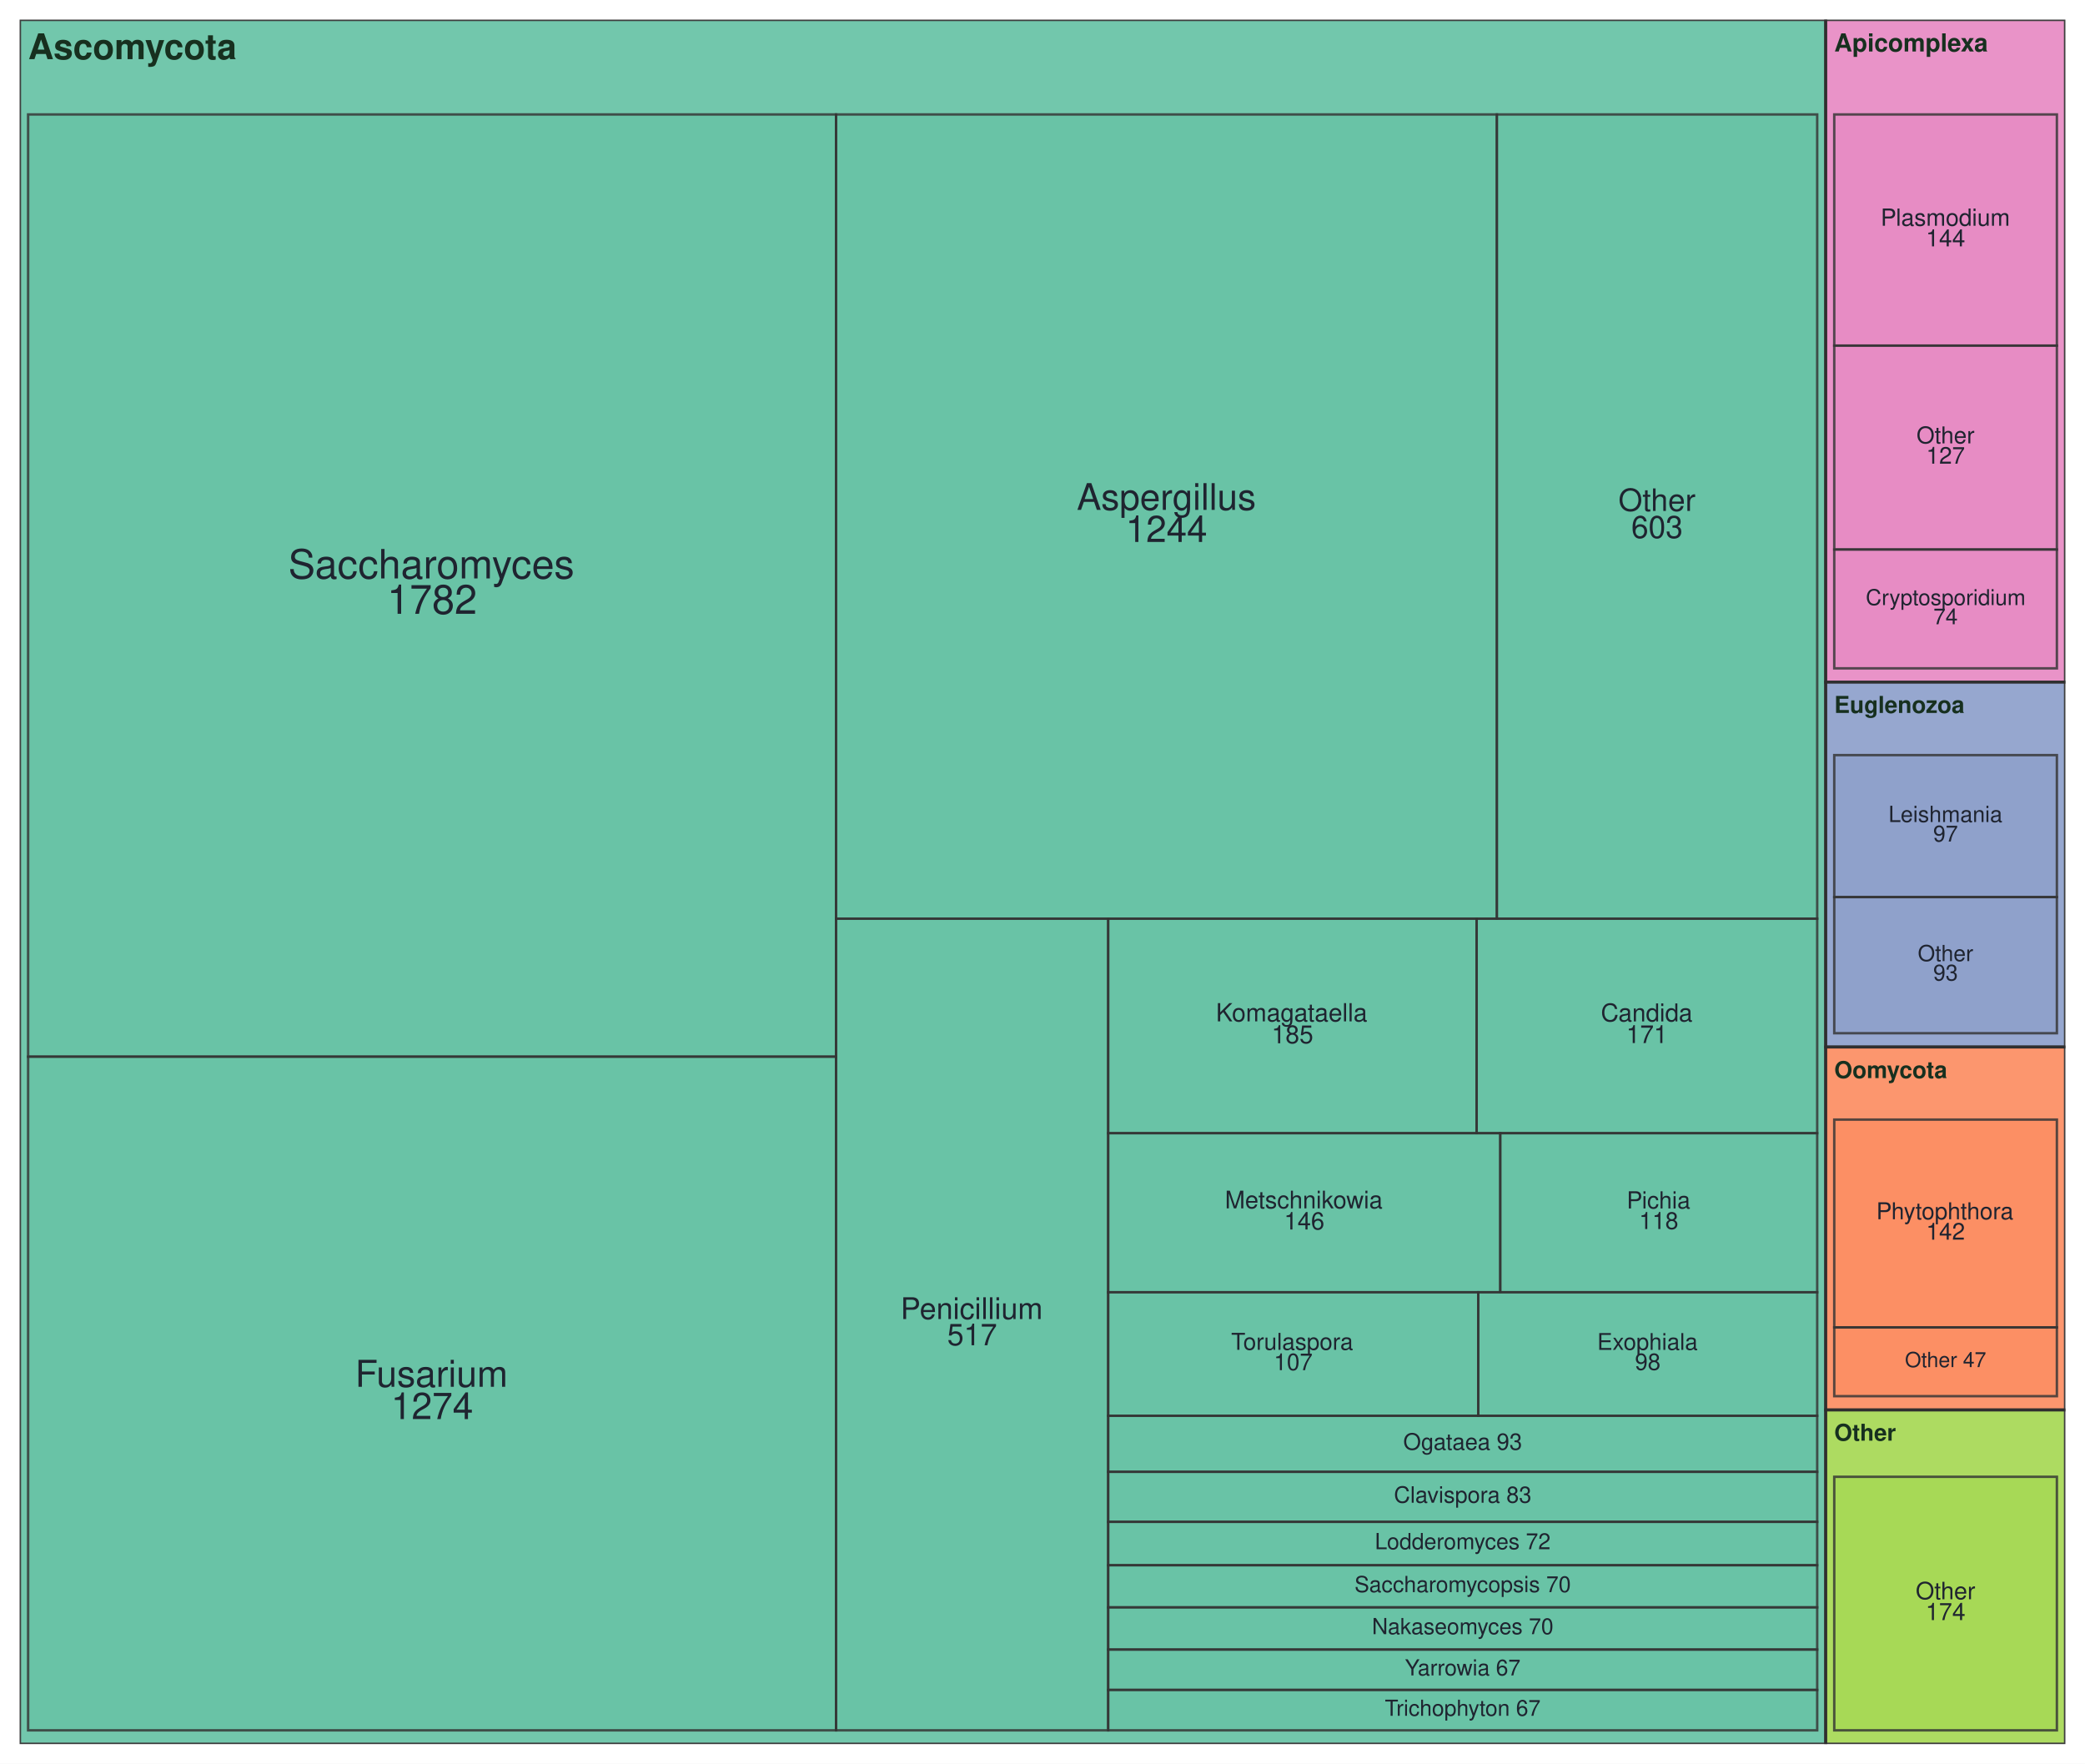
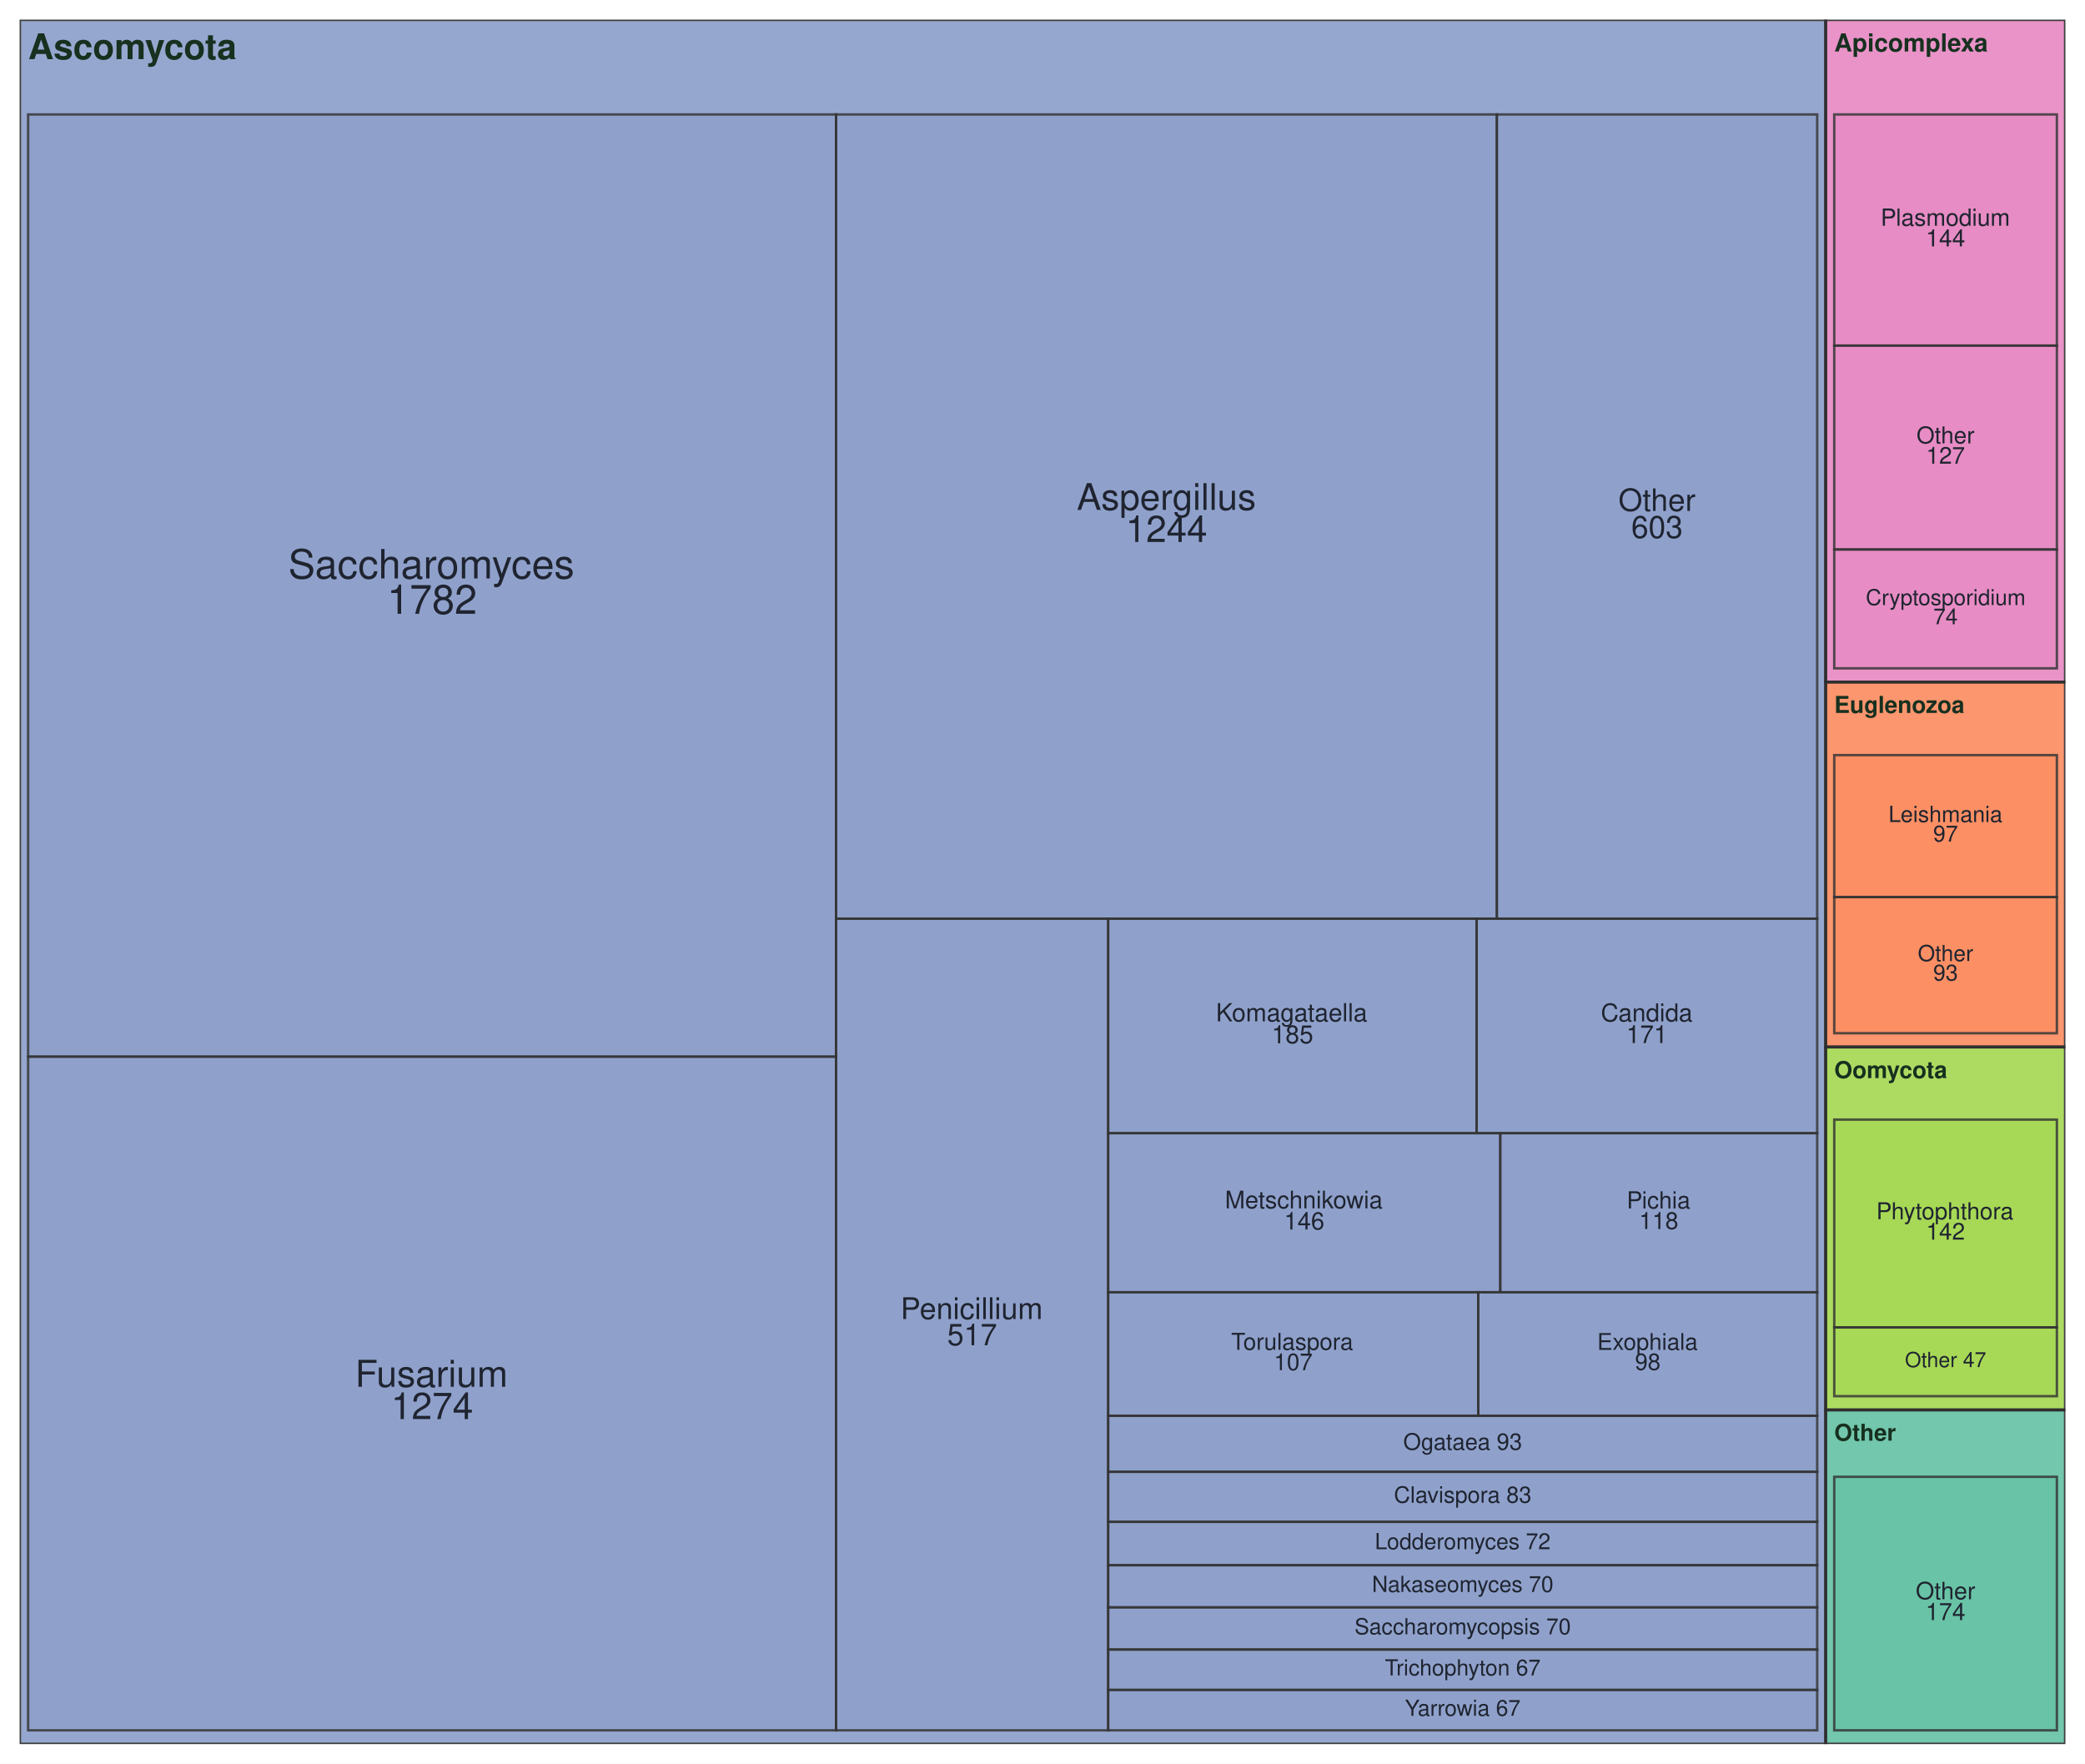
<svg xmlns="http://www.w3.org/2000/svg" width="766.08pt" height="648pt" viewBox="0 0 766.08 648" version="1.1">
  <defs>
    <style type="text/css">*{stroke-linejoin: round; stroke-linecap: butt}</style>
  </defs>
  <g id="figure_1">
    <g id="patch_1">
      <path d="M 0 648  L 766.08 648  L 766.08 0  L 0 0  z " style="fill: #ffffff" />
    </g>
    <g id="axes_1">
      <g id="patch_2">
-         <path d="M 7.2 7.2  L 670.816 7.2  L 670.816 640.8  L 7.2 640.8  z " clip-path="url(#p91e935b0ed)" style="fill: #66c2a5; opacity: 0.92; stroke: #2e2e2e; stroke-width: 1.1; stroke-linejoin: miter" />
+         <path d="M 7.2 7.2  L 670.816 7.2  L 670.816 640.8  L 7.2 640.8  z " clip-path="url(#pda767dd3c1)" style="fill: #8da0cb; opacity: 0.92; stroke: #2e2e2e; stroke-width: 1.1; stroke-linejoin: miter" />
      </g>
      <g id="patch_3">
-         <path d="M 10.332 42.048  L 307.194 42.048  L 307.194 388.234  L 10.332 388.234  z " clip-path="url(#p91e935b0ed)" style="fill: #66c2a5; opacity: 0.82; stroke: #333333; stroke-width: 0.9; stroke-linejoin: miter" />
+         <path d="M 10.332 42.048  L 307.194 42.048  L 307.194 388.234  L 10.332 388.234  z " clip-path="url(#pda767dd3c1)" style="fill: #8da0cb; opacity: 0.82; stroke: #333333; stroke-width: 0.9; stroke-linejoin: miter" />
      </g>
      <g id="patch_4">
-         <path d="M 10.332 388.234  L 307.194 388.234  L 307.194 635.731  L 10.332 635.731  z " clip-path="url(#p91e935b0ed)" style="fill: #66c2a5; opacity: 0.82; stroke: #333333; stroke-width: 0.9; stroke-linejoin: miter" />
+         <path d="M 10.332 388.234  L 307.194 388.234  L 307.194 635.731  L 10.332 635.731  z " clip-path="url(#pda767dd3c1)" style="fill: #8da0cb; opacity: 0.82; stroke: #333333; stroke-width: 0.9; stroke-linejoin: miter" />
      </g>
      <g id="patch_5">
-         <path d="M 307.194 42.048  L 549.993 42.048  L 549.993 337.53  L 307.194 337.53  z " clip-path="url(#p91e935b0ed)" style="fill: #66c2a5; opacity: 0.82; stroke: #333333; stroke-width: 0.9; stroke-linejoin: miter" />
+         <path d="M 307.194 42.048  L 549.993 42.048  L 549.993 337.53  L 307.194 337.53  z " clip-path="url(#pda767dd3c1)" style="fill: #8da0cb; opacity: 0.82; stroke: #333333; stroke-width: 0.9; stroke-linejoin: miter" />
      </g>
      <g id="patch_6">
-         <path d="M 549.993 42.048  L 667.684 42.048  L 667.684 337.53  L 549.993 337.53  z " clip-path="url(#p91e935b0ed)" style="fill: #66c2a5; opacity: 0.82; stroke: #333333; stroke-width: 0.9; stroke-linejoin: miter" />
+         <path d="M 549.993 42.048  L 667.684 42.048  L 667.684 337.53  L 549.993 337.53  z " clip-path="url(#pda767dd3c1)" style="fill: #8da0cb; opacity: 0.82; stroke: #333333; stroke-width: 0.9; stroke-linejoin: miter" />
      </g>
      <g id="patch_7">
-         <path d="M 307.194 337.53  L 407.18 337.53  L 407.18 635.731  L 307.194 635.731  z " clip-path="url(#p91e935b0ed)" style="fill: #66c2a5; opacity: 0.82; stroke: #333333; stroke-width: 0.9; stroke-linejoin: miter" />
+         <path d="M 307.194 337.53  L 407.18 337.53  L 407.18 635.731  L 307.194 635.731  z " clip-path="url(#pda767dd3c1)" style="fill: #8da0cb; opacity: 0.82; stroke: #333333; stroke-width: 0.9; stroke-linejoin: miter" />
      </g>
      <g id="patch_8">
-         <path d="M 407.18 337.53  L 542.554 337.53  L 542.554 416.342  L 407.18 416.342  z " clip-path="url(#p91e935b0ed)" style="fill: #66c2a5; opacity: 0.82; stroke: #333333; stroke-width: 0.9; stroke-linejoin: miter" />
+         <path d="M 407.18 337.53  L 542.554 337.53  L 542.554 416.342  L 407.18 416.342  z " clip-path="url(#pda767dd3c1)" style="fill: #8da0cb; opacity: 0.82; stroke: #333333; stroke-width: 0.9; stroke-linejoin: miter" />
      </g>
      <g id="patch_9">
-         <path d="M 542.554 337.53  L 667.684 337.53  L 667.684 416.342  L 542.554 416.342  z " clip-path="url(#p91e935b0ed)" style="fill: #66c2a5; opacity: 0.82; stroke: #333333; stroke-width: 0.9; stroke-linejoin: miter" />
+         <path d="M 542.554 337.53  L 667.684 337.53  L 667.684 416.342  L 542.554 416.342  z " clip-path="url(#pda767dd3c1)" style="fill: #8da0cb; opacity: 0.82; stroke: #333333; stroke-width: 0.9; stroke-linejoin: miter" />
      </g>
      <g id="patch_10">
-         <path d="M 407.18 416.342  L 551.247 416.342  L 551.247 474.787  L 407.18 474.787  z " clip-path="url(#p91e935b0ed)" style="fill: #66c2a5; opacity: 0.82; stroke: #333333; stroke-width: 0.9; stroke-linejoin: miter" />
+         <path d="M 407.18 416.342  L 551.247 416.342  L 551.247 474.787  L 407.18 474.787  z " clip-path="url(#pda767dd3c1)" style="fill: #8da0cb; opacity: 0.82; stroke: #333333; stroke-width: 0.9; stroke-linejoin: miter" />
      </g>
      <g id="patch_11">
-         <path d="M 551.247 416.342  L 667.684 416.342  L 667.684 474.787  L 551.247 474.787  z " clip-path="url(#p91e935b0ed)" style="fill: #66c2a5; opacity: 0.82; stroke: #333333; stroke-width: 0.9; stroke-linejoin: miter" />
+         <path d="M 551.247 416.342  L 667.684 416.342  L 667.684 474.787  L 551.247 474.787  z " clip-path="url(#pda767dd3c1)" style="fill: #8da0cb; opacity: 0.82; stroke: #333333; stroke-width: 0.9; stroke-linejoin: miter" />
      </g>
      <g id="patch_12">
-         <path d="M 407.18 474.787  L 543.151 474.787  L 543.151 520.17  L 407.18 520.17  z " clip-path="url(#p91e935b0ed)" style="fill: #66c2a5; opacity: 0.82; stroke: #333333; stroke-width: 0.9; stroke-linejoin: miter" />
+         <path d="M 407.18 474.787  L 543.151 474.787  L 543.151 520.17  L 407.18 520.17  z " clip-path="url(#pda767dd3c1)" style="fill: #8da0cb; opacity: 0.82; stroke: #333333; stroke-width: 0.9; stroke-linejoin: miter" />
      </g>
      <g id="patch_13">
-         <path d="M 543.151 474.787  L 667.684 474.787  L 667.684 520.17  L 543.151 520.17  z " clip-path="url(#p91e935b0ed)" style="fill: #66c2a5; opacity: 0.82; stroke: #333333; stroke-width: 0.9; stroke-linejoin: miter" />
+         <path d="M 543.151 474.787  L 667.684 474.787  L 667.684 520.17  L 543.151 520.17  z " clip-path="url(#pda767dd3c1)" style="fill: #8da0cb; opacity: 0.82; stroke: #333333; stroke-width: 0.9; stroke-linejoin: miter" />
      </g>
      <g id="patch_14">
-         <path d="M 407.18 520.17  L 667.684 520.17  L 667.684 540.758  L 407.18 540.758  z " clip-path="url(#p91e935b0ed)" style="fill: #66c2a5; opacity: 0.82; stroke: #333333; stroke-width: 0.9; stroke-linejoin: miter" />
+         <path d="M 407.18 520.17  L 667.684 520.17  L 667.684 540.758  L 407.18 540.758  z " clip-path="url(#pda767dd3c1)" style="fill: #8da0cb; opacity: 0.82; stroke: #333333; stroke-width: 0.9; stroke-linejoin: miter" />
      </g>
      <g id="patch_15">
-         <path d="M 407.18 540.758  L 667.684 540.758  L 667.684 559.133  L 407.18 559.133  z " clip-path="url(#p91e935b0ed)" style="fill: #66c2a5; opacity: 0.82; stroke: #333333; stroke-width: 0.9; stroke-linejoin: miter" />
+         <path d="M 407.18 540.758  L 667.684 540.758  L 667.684 559.133  L 407.18 559.133  z " clip-path="url(#pda767dd3c1)" style="fill: #8da0cb; opacity: 0.82; stroke: #333333; stroke-width: 0.9; stroke-linejoin: miter" />
      </g>
      <g id="patch_16">
-         <path d="M 407.18 559.133  L 667.684 559.133  L 667.684 575.073  L 407.18 575.073  z " clip-path="url(#p91e935b0ed)" style="fill: #66c2a5; opacity: 0.82; stroke: #333333; stroke-width: 0.9; stroke-linejoin: miter" />
+         <path d="M 407.18 559.133  L 667.684 559.133  L 667.684 575.073  L 407.18 575.073  z " clip-path="url(#pda767dd3c1)" style="fill: #8da0cb; opacity: 0.82; stroke: #333333; stroke-width: 0.9; stroke-linejoin: miter" />
      </g>
      <g id="patch_17">
-         <path d="M 407.18 575.073  L 667.684 575.073  L 667.684 590.569  L 407.18 590.569  z " clip-path="url(#p91e935b0ed)" style="fill: #66c2a5; opacity: 0.82; stroke: #333333; stroke-width: 0.9; stroke-linejoin: miter" />
+         <path d="M 407.18 575.073  L 667.684 575.073  L 667.684 590.569  L 407.18 590.569  z " clip-path="url(#pda767dd3c1)" style="fill: #8da0cb; opacity: 0.82; stroke: #333333; stroke-width: 0.9; stroke-linejoin: miter" />
      </g>
      <g id="patch_18">
-         <path d="M 407.18 590.569  L 667.684 590.569  L 667.684 606.066  L 407.18 606.066  z " clip-path="url(#p91e935b0ed)" style="fill: #66c2a5; opacity: 0.82; stroke: #333333; stroke-width: 0.9; stroke-linejoin: miter" />
+         <path d="M 407.18 590.569  L 667.684 590.569  L 667.684 606.066  L 407.18 606.066  z " clip-path="url(#pda767dd3c1)" style="fill: #8da0cb; opacity: 0.82; stroke: #333333; stroke-width: 0.9; stroke-linejoin: miter" />
      </g>
      <g id="patch_19">
-         <path d="M 407.18 606.066  L 667.684 606.066  L 667.684 620.899  L 407.18 620.899  z " clip-path="url(#p91e935b0ed)" style="fill: #66c2a5; opacity: 0.82; stroke: #333333; stroke-width: 0.9; stroke-linejoin: miter" />
+         <path d="M 407.18 606.066  L 667.684 606.066  L 667.684 620.899  L 407.18 620.899  z " clip-path="url(#pda767dd3c1)" style="fill: #8da0cb; opacity: 0.82; stroke: #333333; stroke-width: 0.9; stroke-linejoin: miter" />
      </g>
      <g id="patch_20">
-         <path d="M 407.18 620.899  L 667.684 620.899  L 667.684 635.731  L 407.18 635.731  z " clip-path="url(#p91e935b0ed)" style="fill: #66c2a5; opacity: 0.82; stroke: #333333; stroke-width: 0.9; stroke-linejoin: miter" />
+         <path d="M 407.18 620.899  L 667.684 620.899  L 667.684 635.731  L 407.18 635.731  z " clip-path="url(#pda767dd3c1)" style="fill: #8da0cb; opacity: 0.82; stroke: #333333; stroke-width: 0.9; stroke-linejoin: miter" />
      </g>
      <g id="patch_21">
-         <path d="M 670.816 7.2  L 758.88 7.2  L 758.88 250.621  L 670.816 250.621  z " clip-path="url(#p91e935b0ed)" style="fill: #e78ac3; opacity: 0.92; stroke: #2e2e2e; stroke-width: 1.1; stroke-linejoin: miter" />
+         <path d="M 670.816 7.2  L 758.88 7.2  L 758.88 250.621  L 670.816 250.621  z " clip-path="url(#pda767dd3c1)" style="fill: #e78ac3; opacity: 0.92; stroke: #2e2e2e; stroke-width: 1.1; stroke-linejoin: miter" />
      </g>
      <g id="patch_22">
-         <path d="M 673.948 42.048  L 755.748 42.048  L 755.748 126.989  L 673.948 126.989  z " clip-path="url(#p91e935b0ed)" style="fill: #e78ac3; opacity: 0.82; stroke: #333333; stroke-width: 0.9; stroke-linejoin: miter" />
+         <path d="M 673.948 42.048  L 755.748 42.048  L 755.748 126.989  L 673.948 126.989  z " clip-path="url(#pda767dd3c1)" style="fill: #e78ac3; opacity: 0.82; stroke: #333333; stroke-width: 0.9; stroke-linejoin: miter" />
      </g>
      <g id="patch_23">
-         <path d="M 673.948 126.989  L 755.748 126.989  L 755.748 201.902  L 673.948 201.902  z " clip-path="url(#p91e935b0ed)" style="fill: #e78ac3; opacity: 0.82; stroke: #333333; stroke-width: 0.9; stroke-linejoin: miter" />
+         <path d="M 673.948 126.989  L 755.748 126.989  L 755.748 201.902  L 673.948 201.902  z " clip-path="url(#pda767dd3c1)" style="fill: #e78ac3; opacity: 0.82; stroke: #333333; stroke-width: 0.9; stroke-linejoin: miter" />
      </g>
      <g id="patch_24">
-         <path d="M 673.948 201.902  L 755.748 201.902  L 755.748 245.552  L 673.948 245.552  z " clip-path="url(#p91e935b0ed)" style="fill: #e78ac3; opacity: 0.82; stroke: #333333; stroke-width: 0.9; stroke-linejoin: miter" />
+         <path d="M 673.948 201.902  L 755.748 201.902  L 755.748 245.552  L 673.948 245.552  z " clip-path="url(#pda767dd3c1)" style="fill: #e78ac3; opacity: 0.82; stroke: #333333; stroke-width: 0.9; stroke-linejoin: miter" />
      </g>
      <g id="patch_25">
-         <path d="M 670.816 250.621  L 758.88 250.621  L 758.88 384.679  L 670.816 384.679  z " clip-path="url(#p91e935b0ed)" style="fill: #8da0cb; opacity: 0.92; stroke: #2e2e2e; stroke-width: 1.1; stroke-linejoin: miter" />
+         <path d="M 670.816 250.621  L 758.88 250.621  L 758.88 384.679  L 670.816 384.679  z " clip-path="url(#pda767dd3c1)" style="fill: #fc8d62; opacity: 0.92; stroke: #2e2e2e; stroke-width: 1.1; stroke-linejoin: miter" />
      </g>
      <g id="patch_26">
-         <path d="M 673.948 277.433  L 755.748 277.433  L 755.748 329.597  L 673.948 329.597  z " clip-path="url(#p91e935b0ed)" style="fill: #8da0cb; opacity: 0.82; stroke: #333333; stroke-width: 0.9; stroke-linejoin: miter" />
+         <path d="M 673.948 277.433  L 755.748 277.433  L 755.748 329.597  L 673.948 329.597  z " clip-path="url(#pda767dd3c1)" style="fill: #fc8d62; opacity: 0.82; stroke: #333333; stroke-width: 0.9; stroke-linejoin: miter" />
      </g>
      <g id="patch_27">
-         <path d="M 673.948 329.597  L 755.748 329.597  L 755.748 379.61  L 673.948 379.61  z " clip-path="url(#p91e935b0ed)" style="fill: #8da0cb; opacity: 0.82; stroke: #333333; stroke-width: 0.9; stroke-linejoin: miter" />
+         <path d="M 673.948 329.597  L 755.748 329.597  L 755.748 379.61  L 673.948 379.61  z " clip-path="url(#pda767dd3c1)" style="fill: #fc8d62; opacity: 0.82; stroke: #333333; stroke-width: 0.9; stroke-linejoin: miter" />
      </g>
      <g id="patch_28">
-         <path d="M 670.816 384.679  L 758.88 384.679  L 758.88 518.031  L 670.816 518.031  z " clip-path="url(#p91e935b0ed)" style="fill: #fc8d62; opacity: 0.92; stroke: #2e2e2e; stroke-width: 1.1; stroke-linejoin: miter" />
+         <path d="M 670.816 384.679  L 758.88 384.679  L 758.88 518.031  L 670.816 518.031  z " clip-path="url(#pda767dd3c1)" style="fill: #a6d854; opacity: 0.92; stroke: #2e2e2e; stroke-width: 1.1; stroke-linejoin: miter" />
      </g>
      <g id="patch_29">
-         <path d="M 673.948 411.349  L 755.748 411.349  L 755.748 487.694  L 673.948 487.694  z " clip-path="url(#p91e935b0ed)" style="fill: #fc8d62; opacity: 0.82; stroke: #333333; stroke-width: 0.9; stroke-linejoin: miter" />
+         <path d="M 673.948 411.349  L 755.748 411.349  L 755.748 487.694  L 673.948 487.694  z " clip-path="url(#pda767dd3c1)" style="fill: #a6d854; opacity: 0.82; stroke: #333333; stroke-width: 0.9; stroke-linejoin: miter" />
      </g>
      <g id="patch_30">
-         <path d="M 673.948 487.694  L 755.748 487.694  L 755.748 512.962  L 673.948 512.962  z " clip-path="url(#p91e935b0ed)" style="fill: #fc8d62; opacity: 0.82; stroke: #333333; stroke-width: 0.9; stroke-linejoin: miter" />
+         <path d="M 673.948 487.694  L 755.748 487.694  L 755.748 512.962  L 673.948 512.962  z " clip-path="url(#pda767dd3c1)" style="fill: #a6d854; opacity: 0.82; stroke: #333333; stroke-width: 0.9; stroke-linejoin: miter" />
      </g>
      <g id="patch_31">
-         <path d="M 670.816 518.031  L 758.88 518.031  L 758.88 640.8  L 670.816 640.8  z " clip-path="url(#p91e935b0ed)" style="fill: #a6d854; opacity: 0.92; stroke: #2e2e2e; stroke-width: 1.1; stroke-linejoin: miter" />
+         <path d="M 670.816 518.031  L 758.88 518.031  L 758.88 640.8  L 670.816 640.8  z " clip-path="url(#pda767dd3c1)" style="fill: #66c2a5; opacity: 0.92; stroke: #2e2e2e; stroke-width: 1.1; stroke-linejoin: miter" />
      </g>
      <g id="patch_32">
-         <path d="M 673.948 542.585  L 755.748 542.585  L 755.748 635.731  L 673.948 635.731  z " clip-path="url(#p91e935b0ed)" style="fill: #a6d854; opacity: 0.82; stroke: #333333; stroke-width: 0.9; stroke-linejoin: miter" />
+         <path d="M 673.948 542.585  L 755.748 542.585  L 755.748 635.731  L 673.948 635.731  z " clip-path="url(#pda767dd3c1)" style="fill: #66c2a5; opacity: 0.82; stroke: #333333; stroke-width: 0.9; stroke-linejoin: miter" />
      </g>
      <g id="text_1">
-         <g clip-path="url(#p6395694881)">
+         <g clip-path="url(#pbd4bce558d)">
          <text style="font-weight: 700; font-size: 13px; font-family: 'Nimbus Sans', 'Arial', 'Helvetica', 'DejaVu Sans', 'Liberation Sans', sans-serif; text-anchor: start; fill: #17301f" x="10.332" y="21.747" transform="rotate(-0 10.332 21.74661)">Ascomycota</text>
        </g>
      </g>
      <g id="text_2">
-         <g clip-path="url(#p4add360528)">
+         <g clip-path="url(#p9e2c282cbe)">
          <text style="font-size: 14.861px; font-family: 'Nimbus Sans', 'Arial', 'Helvetica', 'DejaVu Sans', 'Liberation Sans', sans-serif; fill: #1f2430" transform="translate(105.9111 212.5315)">Saccharomyces</text>
        </g>
-         <g clip-path="url(#p4add360528)">
+         <g clip-path="url(#p9e2c282cbe)">
          <text style="font-size: 14.861px; font-family: 'Nimbus Sans', 'Arial', 'Helvetica', 'DejaVu Sans', 'Liberation Sans', sans-serif; fill: #1f2430" transform="translate(142.2392 225.5223)">1782</text>
        </g>
      </g>
      <g id="text_3">
-         <g clip-path="url(#p2fa5d02cc6)">
+         <g clip-path="url(#p7dbeb10e33)">
          <text style="font-size: 13.57px; font-family: 'Nimbus Sans', 'Arial', 'Helvetica', 'DejaVu Sans', 'Liberation Sans', sans-serif; fill: #1f2430" transform="translate(130.4923 509.5193)">Fusarium</text>
        </g>
-         <g clip-path="url(#p2fa5d02cc6)">
+         <g clip-path="url(#p7dbeb10e33)">
          <text style="font-size: 13.57px; font-family: 'Nimbus Sans', 'Arial', 'Helvetica', 'DejaVu Sans', 'Liberation Sans', sans-serif; fill: #1f2430" transform="translate(143.6752 521.3811)">1274</text>
        </g>
      </g>
      <g id="text_4">
-         <g clip-path="url(#p8332cc85ee)">
+         <g clip-path="url(#p2f9739c655)">
          <text style="font-size: 13.486px; font-family: 'Nimbus Sans', 'Arial', 'Helvetica', 'DejaVu Sans', 'Liberation Sans', sans-serif; fill: #1f2430" transform="translate(395.6213 187.3409)">Aspergillus</text>
        </g>
-         <g clip-path="url(#p8332cc85ee)">
+         <g clip-path="url(#p2f9739c655)">
          <text style="font-size: 13.486px; font-family: 'Nimbus Sans', 'Arial', 'Helvetica', 'DejaVu Sans', 'Liberation Sans', sans-serif; fill: #1f2430" transform="translate(413.599 199.1295)">1244</text>
        </g>
      </g>
      <g id="text_5">
-         <g clip-path="url(#pb268090fb4)">
+         <g clip-path="url(#pfa053c1f80)">
          <text style="font-size: 11.364px; font-family: 'Nimbus Sans', 'Arial', 'Helvetica', 'DejaVu Sans', 'Liberation Sans', sans-serif; fill: #1f2430" transform="translate(594.6294 187.7262)">Other</text>
        </g>
-         <g clip-path="url(#pb268090fb4)">
+         <g clip-path="url(#pfa053c1f80)">
          <text style="font-size: 11.364px; font-family: 'Nimbus Sans', 'Arial', 'Helvetica', 'DejaVu Sans', 'Liberation Sans', sans-serif; fill: #1f2430" transform="translate(599.3623 197.6596)">603</text>
        </g>
      </g>
      <g id="text_6">
-         <g clip-path="url(#p912039aeba)">
+         <g clip-path="url(#p226883d8d3)">
          <text style="font-size: 11.004px; font-family: 'Nimbus Sans', 'Arial', 'Helvetica', 'DejaVu Sans', 'Liberation Sans', sans-serif; fill: #1f2430" transform="translate(330.8996 484.6331)">Penicillium</text>
        </g>
-         <g clip-path="url(#p912039aeba)">
+         <g clip-path="url(#p226883d8d3)">
          <text style="font-size: 11.004px; font-family: 'Nimbus Sans', 'Arial', 'Helvetica', 'DejaVu Sans', 'Liberation Sans', sans-serif; fill: #1f2430" transform="translate(348.0112 494.2518)">517</text>
        </g>
      </g>
      <g id="text_7">
-         <g clip-path="url(#p57de8602e7)">
+         <g clip-path="url(#p680d0c0491)">
          <text style="font-size: 9.194px; font-family: 'Nimbus Sans', 'Arial', 'Helvetica', 'DejaVu Sans', 'Liberation Sans', sans-serif; fill: #1f2430" transform="translate(446.7628 375.2669)">Komagataella</text>
        </g>
-         <g clip-path="url(#p57de8602e7)">
+         <g clip-path="url(#p680d0c0491)">
          <text style="font-size: 9.194px; font-family: 'Nimbus Sans', 'Arial', 'Helvetica', 'DejaVu Sans', 'Liberation Sans', sans-serif; fill: #1f2430" transform="translate(467.2003 383.3037)">185</text>
        </g>
      </g>
      <g id="text_8">
-         <g clip-path="url(#pa08ded1696)">
+         <g clip-path="url(#p2c9705c652)">
          <text style="font-size: 9.09px; font-family: 'Nimbus Sans', 'Arial', 'Helvetica', 'DejaVu Sans', 'Liberation Sans', sans-serif; fill: #1f2430" transform="translate(588.1946 375.2858)">Candida</text>
        </g>
-         <g clip-path="url(#pa08ded1696)">
+         <g clip-path="url(#p2c9705c652)">
          <text style="font-size: 9.09px; font-family: 'Nimbus Sans', 'Arial', 'Helvetica', 'DejaVu Sans', 'Liberation Sans', sans-serif; fill: #1f2430" transform="translate(597.539 383.2317)">171</text>
        </g>
      </g>
      <g id="text_9">
-         <g clip-path="url(#p0e08a87605)">
+         <g clip-path="url(#p69e0bfc329)">
          <text style="font-size: 8.893px; font-family: 'Nimbus Sans', 'Arial', 'Helvetica', 'DejaVu Sans', 'Liberation Sans', sans-serif; fill: #1f2430" transform="translate(450.0579 443.9499)">Metschnikowia</text>
        </g>
-         <g clip-path="url(#p0e08a87605)">
+         <g clip-path="url(#p69e0bfc329)">
          <text style="font-size: 8.893px; font-family: 'Nimbus Sans', 'Arial', 'Helvetica', 'DejaVu Sans', 'Liberation Sans', sans-serif; fill: #1f2430" transform="translate(471.7973 451.7238)">146</text>
        </g>
      </g>
      <g id="text_10">
-         <g clip-path="url(#p257041b616)">
+         <g clip-path="url(#p74cd564ea3)">
          <text style="font-size: 8.652px; font-family: 'Nimbus Sans', 'Arial', 'Helvetica', 'DejaVu Sans', 'Liberation Sans', sans-serif; fill: #1f2430" transform="translate(597.6865 443.9937)">Pichia</text>
        </g>
-         <g clip-path="url(#p257041b616)">
+         <g clip-path="url(#p74cd564ea3)">
          <text style="font-size: 8.652px; font-family: 'Nimbus Sans', 'Arial', 'Helvetica', 'DejaVu Sans', 'Liberation Sans', sans-serif; fill: #1f2430" transform="translate(602.2509 451.5563)">118</text>
        </g>
      </g>
      <g id="text_11">
-         <g clip-path="url(#pf39a82b394)">
+         <g clip-path="url(#pbaa809d65b)">
          <text style="font-size: 8.549px; font-family: 'Nimbus Sans', 'Arial', 'Helvetica', 'DejaVu Sans', 'Liberation Sans', sans-serif; fill: #1f2430" transform="translate(452.3632 495.9264)">Torulaspora</text>
        </g>
-         <g clip-path="url(#pf39a82b394)">
+         <g clip-path="url(#pbaa809d65b)">
          <text style="font-size: 8.549px; font-family: 'Nimbus Sans', 'Arial', 'Helvetica', 'DejaVu Sans', 'Liberation Sans', sans-serif; fill: #1f2430" transform="translate(468.0364 503.3992)">107</text>
        </g>
      </g>
      <g id="text_12">
-         <g clip-path="url(#pe4e1e5f883)">
+         <g clip-path="url(#pe4520598aa)">
          <text style="font-size: 8.461px; font-family: 'Nimbus Sans', 'Arial', 'Helvetica', 'DejaVu Sans', 'Liberation Sans', sans-serif; fill: #1f2430" transform="translate(586.8426 495.9424)">Exophiala</text>
        </g>
-         <g clip-path="url(#pe4e1e5f883)">
+         <g clip-path="url(#pe4520598aa)">
          <text style="font-size: 8.461px; font-family: 'Nimbus Sans', 'Arial', 'Helvetica', 'DejaVu Sans', 'Liberation Sans', sans-serif; fill: #1f2430" transform="translate(600.7137 503.3383)">98</text>
        </g>
      </g>
      <g id="text_13">
-         <g clip-path="url(#p6e68b17a02)">
+         <g clip-path="url(#pdd425c78e3)">
          <text style="font-size: 8.41px; font-family: 'Nimbus Sans', 'Arial', 'Helvetica', 'DejaVu Sans', 'Liberation Sans', sans-serif; text-anchor: middle; fill: #1f2430" x="537.432" y="532.663" transform="rotate(-0 537.4322 532.6632)">Ogataea  93</text>
        </g>
      </g>
      <g id="text_14">
-         <g clip-path="url(#p250abf0c2a)">
+         <g clip-path="url(#pd2a368be88)">
          <text style="font-size: 8.305px; font-family: 'Nimbus Sans', 'Arial', 'Helvetica', 'DejaVu Sans', 'Liberation Sans', sans-serif; text-anchor: middle; fill: #1f2430" x="537.432" y="552.117" transform="rotate(-0 537.4322 552.1172)">Clavispora  83</text>
        </g>
      </g>
      <g id="text_15">
-         <g clip-path="url(#pfadc2c6673)">
+         <g clip-path="url(#pbb5abc2bdd)">
          <text style="font-size: 8.181px; font-family: 'Nimbus Sans', 'Arial', 'Helvetica', 'DejaVu Sans', 'Liberation Sans', sans-serif; text-anchor: middle; fill: #1f2430" x="537.432" y="569.193" transform="rotate(-0 537.4322 569.1934)">Lodderomyces  72</text>
        </g>
      </g>
      <g id="text_16">
-         <g clip-path="url(#p7ac877c997)">
-           <text style="font-size: 8.157px; font-family: 'Nimbus Sans', 'Arial', 'Helvetica', 'DejaVu Sans', 'Liberation Sans', sans-serif; text-anchor: middle; fill: #1f2430" x="537.432" y="584.954" transform="rotate(-0 537.4322 584.9539)">Saccharomycopsis  70</text>
+         <g clip-path="url(#pa68bc20cd6)">
+           <text style="font-size: 8.157px; font-family: 'Nimbus Sans', 'Arial', 'Helvetica', 'DejaVu Sans', 'Liberation Sans', sans-serif; text-anchor: middle; fill: #1f2430" x="537.432" y="584.905" transform="rotate(-0 537.4322 584.9055)">Nakaseomyces  70</text>
        </g>
      </g>
      <g id="text_17">
-         <g clip-path="url(#pbfce6eab17)">
-           <text style="font-size: 8.157px; font-family: 'Nimbus Sans', 'Arial', 'Helvetica', 'DejaVu Sans', 'Liberation Sans', sans-serif; text-anchor: middle; fill: #1f2430" x="537.432" y="600.402" transform="rotate(-0 537.4322 600.4022)">Nakaseomyces  70</text>
+         <g clip-path="url(#pcadeaa277c)">
+           <text style="font-size: 8.157px; font-family: 'Nimbus Sans', 'Arial', 'Helvetica', 'DejaVu Sans', 'Liberation Sans', sans-serif; text-anchor: middle; fill: #1f2430" x="537.432" y="600.451" transform="rotate(-0 537.4322 600.4506)">Saccharomycopsis  70</text>
        </g>
      </g>
      <g id="text_18">
-         <g clip-path="url(#pe76b42ef2b)">
-           <text style="font-size: 8.121px; font-family: 'Nimbus Sans', 'Arial', 'Helvetica', 'DejaVu Sans', 'Liberation Sans', sans-serif; text-anchor: middle; fill: #1f2430" x="537.432" y="615.558" transform="rotate(-0 537.4322 615.5577)">Yarrowia  67</text>
+         <g clip-path="url(#p383f4f662c)">
+           <text style="font-size: 8.121px; font-family: 'Nimbus Sans', 'Arial', 'Helvetica', 'DejaVu Sans', 'Liberation Sans', sans-serif; text-anchor: middle; fill: #1f2430" x="537.432" y="615.558" transform="rotate(-0 537.4322 615.5577)">Trichophyton  67</text>
        </g>
      </g>
      <g id="text_19">
-         <g clip-path="url(#p321c0c8bde)">
-           <text style="font-size: 8.121px; font-family: 'Nimbus Sans', 'Arial', 'Helvetica', 'DejaVu Sans', 'Liberation Sans', sans-serif; text-anchor: middle; fill: #1f2430" x="537.432" y="630.39" transform="rotate(-0 537.4322 630.3903)">Trichophyton  67</text>
+         <g clip-path="url(#p40aef0c79d)">
+           <text style="font-size: 8.121px; font-family: 'Nimbus Sans', 'Arial', 'Helvetica', 'DejaVu Sans', 'Liberation Sans', sans-serif; text-anchor: middle; fill: #1f2430" x="537.432" y="630.39" transform="rotate(-0 537.4322 630.3903)">Yarrowia  67</text>
        </g>
      </g>
      <g id="text_20">
-         <g clip-path="url(#paa969f035f)">
+         <g clip-path="url(#pa5e839e17e)">
          <text style="font-weight: 700; font-size: 9.122px; font-family: 'Nimbus Sans', 'Arial', 'Helvetica', 'DejaVu Sans', 'Liberation Sans', sans-serif; text-anchor: start; fill: #17301f" x="673.948" y="18.919" transform="rotate(-0 673.9483 18.91898)">Apicomplexa</text>
        </g>
      </g>
      <g id="text_21">
-         <g clip-path="url(#pe4018bff30)">
+         <g clip-path="url(#pe23e9edfb1)">
          <text style="font-size: 8.674px; font-family: 'Nimbus Sans', 'Arial', 'Helvetica', 'DejaVu Sans', 'Liberation Sans', sans-serif; fill: #1f2430" transform="translate(690.9909 82.94394)">Plasmodium</text>
        </g>
-         <g clip-path="url(#pe4018bff30)">
+         <g clip-path="url(#pe23e9edfb1)">
          <text style="font-size: 8.674px; font-family: 'Nimbus Sans', 'Arial', 'Helvetica', 'DejaVu Sans', 'Liberation Sans', sans-serif; fill: #1f2430" transform="translate(707.6147 90.5262)">144</text>
        </g>
      </g>
      <g id="text_22">
-         <g clip-path="url(#pf166fae8bf)">
+         <g clip-path="url(#p0d11a5b729)">
          <text style="font-size: 8.542px; font-family: 'Nimbus Sans', 'Arial', 'Helvetica', 'DejaVu Sans', 'Liberation Sans', sans-serif; fill: #1f2430" transform="translate(704.1676 162.895)">Other</text>
        </g>
-         <g clip-path="url(#pf166fae8bf)">
+         <g clip-path="url(#p0d11a5b729)">
          <text style="font-size: 8.542px; font-family: 'Nimbus Sans', 'Arial', 'Helvetica', 'DejaVu Sans', 'Liberation Sans', sans-serif; fill: #1f2430" transform="translate(707.7251 170.3615)">127</text>
        </g>
      </g>
      <g id="text_23">
-         <g clip-path="url(#p8822f935dd)">
+         <g clip-path="url(#p8944ab883f)">
          <text style="font-size: 8.059px; font-family: 'Nimbus Sans', 'Arial', 'Helvetica', 'DejaVu Sans', 'Liberation Sans', sans-serif; fill: #1f2430" transform="translate(685.5207 222.3122)">Cryptosporidium</text>
        </g>
-         <g clip-path="url(#p8822f935dd)">
+         <g clip-path="url(#p8944ab883f)">
          <text style="font-size: 8.059px; font-family: 'Nimbus Sans', 'Arial', 'Helvetica', 'DejaVu Sans', 'Liberation Sans', sans-serif; fill: #1f2430" transform="translate(710.3681 229.3563)">74</text>
        </g>
      </g>
      <g id="text_24">
-         <g clip-path="url(#p740ed58e0c)">
+         <g clip-path="url(#p6c57906b9a)">
          <text style="font-weight: 700; font-size: 8.574px; font-family: 'Nimbus Sans', 'Arial', 'Helvetica', 'DejaVu Sans', 'Liberation Sans', sans-serif; text-anchor: start; fill: #17301f" x="673.948" y="261.941" transform="rotate(-0 673.9483 261.941)">Euglenozoa</text>
        </g>
      </g>
      <g id="text_25">
-         <g clip-path="url(#p1d57409744)">
+         <g clip-path="url(#p31970d2062)">
          <text style="font-size: 8.204px; font-family: 'Nimbus Sans', 'Arial', 'Helvetica', 'DejaVu Sans', 'Liberation Sans', sans-serif; fill: #1f2430" transform="translate(693.8766 302.0256)">Leishmania</text>
        </g>
-         <g clip-path="url(#p1d57409744)">
+         <g clip-path="url(#p31970d2062)">
          <text style="font-size: 8.204px; font-family: 'Nimbus Sans', 'Arial', 'Helvetica', 'DejaVu Sans', 'Liberation Sans', sans-serif; fill: #1f2430" transform="translate(710.2873 309.1967)">97</text>
        </g>
      </g>
      <g id="text_26">
-         <g clip-path="url(#p0763882790)">
+         <g clip-path="url(#pfdcb53cdb7)">
          <text style="font-size: 8.168px; font-family: 'Nimbus Sans', 'Arial', 'Helvetica', 'DejaVu Sans', 'Liberation Sans', sans-serif; fill: #1f2430" transform="translate(704.6346 353.1208)">Other</text>
        </g>
-         <g clip-path="url(#p0763882790)">
+         <g clip-path="url(#pfdcb53cdb7)">
          <text style="font-size: 8.168px; font-family: 'Nimbus Sans', 'Arial', 'Helvetica', 'DejaVu Sans', 'Liberation Sans', sans-serif; fill: #1f2430" transform="translate(710.3071 360.2609)">93</text>
        </g>
      </g>
      <g id="text_27">
-         <g clip-path="url(#p04c73adfa9)">
+         <g clip-path="url(#pb0ee87cb21)">
          <text style="font-weight: 700; font-size: 8.57px; font-family: 'Nimbus Sans', 'Arial', 'Helvetica', 'DejaVu Sans', 'Liberation Sans', sans-serif; text-anchor: start; fill: #17301f" x="673.948" y="396.098" transform="rotate(-0 673.9483 396.0977)">Oomycota</text>
        </g>
      </g>
      <g id="text_28">
-         <g clip-path="url(#p545b151bb0)">
+         <g clip-path="url(#p50b21f5f16)">
          <text style="font-size: 8.561px; font-family: 'Nimbus Sans', 'Arial', 'Helvetica', 'DejaVu Sans', 'Liberation Sans', sans-serif; fill: #1f2430" transform="translate(689.3894 447.9674)">Phytophthora</text>
        </g>
-         <g clip-path="url(#p545b151bb0)">
+         <g clip-path="url(#p50b21f5f16)">
          <text style="font-size: 8.561px; font-family: 'Nimbus Sans', 'Arial', 'Helvetica', 'DejaVu Sans', 'Liberation Sans', sans-serif; fill: #1f2430" transform="translate(707.7089 455.451)">142</text>
        </g>
      </g>
      <g id="text_29">
-         <g clip-path="url(#p19b7fc8fca)">
+         <g clip-path="url(#p00ad0d3f7d)">
          <text style="font-size: 7.686px; font-family: 'Nimbus Sans', 'Arial', 'Helvetica', 'DejaVu Sans', 'Liberation Sans', sans-serif; text-anchor: middle; fill: #1f2430" x="714.848" y="502.292" transform="rotate(-0 714.8481 502.292)">Other 47</text>
        </g>
      </g>
      <g id="text_30">
-         <g clip-path="url(#p129086fcda)">
+         <g clip-path="url(#pcfc8462554)">
          <text style="font-weight: 700; font-size: 8.507px; font-family: 'Nimbus Sans', 'Arial', 'Helvetica', 'DejaVu Sans', 'Liberation Sans', sans-serif; text-anchor: start; fill: #17301f" x="673.948" y="529.302" transform="rotate(-0 673.9483 529.3019)">Other</text>
        </g>
      </g>
      <g id="text_31">
-         <g clip-path="url(#p0df03c103a)">
+         <g clip-path="url(#p2a8ce26924)">
          <text style="font-size: 8.777px; font-family: 'Nimbus Sans', 'Arial', 'Helvetica', 'DejaVu Sans', 'Liberation Sans', sans-serif; fill: #1f2430" transform="translate(703.8738 587.565)">Other</text>
        </g>
-         <g clip-path="url(#p0df03c103a)">
+         <g clip-path="url(#p2a8ce26924)">
          <text style="font-size: 8.777px; font-family: 'Nimbus Sans', 'Arial', 'Helvetica', 'DejaVu Sans', 'Liberation Sans', sans-serif; fill: #1f2430" transform="translate(707.5292 595.2369)">174</text>
        </g>
      </g>
    </g>
  </g>
  <defs>
-     <clipPath id="p91e935b0ed">
+     <clipPath id="pda767dd3c1">
      <rect x="7.2" y="7.2" width="751.68" height="633.6" />
    </clipPath>
-     <clipPath id="p6395694881">
+     <clipPath id="pbd4bce558d">
      <rect x="7.2" y="7.2" width="663.616" height="633.6" />
    </clipPath>
-     <clipPath id="p4add360528">
+     <clipPath id="p9e2c282cbe">
      <rect x="10.332" y="42.048" width="296.862" height="346.186" />
    </clipPath>
-     <clipPath id="p2fa5d02cc6">
+     <clipPath id="p7dbeb10e33">
      <rect x="10.332" y="388.234" width="296.862" height="247.498" />
    </clipPath>
-     <clipPath id="p8332cc85ee">
+     <clipPath id="p2f9739c655">
      <rect x="307.194" y="42.048" width="242.799" height="295.482" />
    </clipPath>
-     <clipPath id="pb268090fb4">
+     <clipPath id="pfa053c1f80">
      <rect x="549.993" y="42.048" width="117.691" height="295.482" />
    </clipPath>
-     <clipPath id="p912039aeba">
+     <clipPath id="p226883d8d3">
      <rect x="307.194" y="337.53" width="99.986" height="298.201" />
    </clipPath>
-     <clipPath id="p57de8602e7">
+     <clipPath id="p680d0c0491">
      <rect x="407.18" y="337.53" width="135.374" height="78.812" />
    </clipPath>
-     <clipPath id="pa08ded1696">
+     <clipPath id="p2c9705c652">
      <rect x="542.554" y="337.53" width="125.13" height="78.812" />
    </clipPath>
-     <clipPath id="p0e08a87605">
+     <clipPath id="p69e0bfc329">
      <rect x="407.18" y="416.342" width="144.067" height="58.445" />
    </clipPath>
-     <clipPath id="p257041b616">
+     <clipPath id="p74cd564ea3">
      <rect x="551.247" y="416.342" width="116.437" height="58.445" />
    </clipPath>
-     <clipPath id="pf39a82b394">
+     <clipPath id="pbaa809d65b">
      <rect x="407.18" y="474.787" width="135.97" height="45.383" />
    </clipPath>
-     <clipPath id="pe4e1e5f883">
+     <clipPath id="pe4520598aa">
      <rect x="543.151" y="474.787" width="124.534" height="45.383" />
    </clipPath>
-     <clipPath id="p6e68b17a02">
+     <clipPath id="pdd425c78e3">
      <rect x="407.18" y="520.17" width="260.504" height="20.589" />
    </clipPath>
-     <clipPath id="p250abf0c2a">
+     <clipPath id="pd2a368be88">
      <rect x="407.18" y="540.758" width="260.504" height="18.375" />
    </clipPath>
-     <clipPath id="pfadc2c6673">
+     <clipPath id="pbb5abc2bdd">
      <rect x="407.18" y="559.133" width="260.504" height="15.939" />
    </clipPath>
-     <clipPath id="p7ac877c997">
+     <clipPath id="pa68bc20cd6">
      <rect x="407.18" y="575.073" width="260.504" height="15.497" />
    </clipPath>
-     <clipPath id="pbfce6eab17">
+     <clipPath id="pcadeaa277c">
      <rect x="407.18" y="590.569" width="260.504" height="15.497" />
    </clipPath>
-     <clipPath id="pe76b42ef2b">
+     <clipPath id="p383f4f662c">
      <rect x="407.18" y="606.066" width="260.504" height="14.833" />
    </clipPath>
-     <clipPath id="p321c0c8bde">
+     <clipPath id="p40aef0c79d">
      <rect x="407.18" y="620.899" width="260.504" height="14.833" />
    </clipPath>
-     <clipPath id="paa969f035f">
+     <clipPath id="pa5e839e17e">
      <rect x="670.816" y="7.2" width="88.064" height="243.421" />
    </clipPath>
-     <clipPath id="pe4018bff30">
+     <clipPath id="pe23e9edfb1">
      <rect x="673.948" y="42.048" width="81.8" height="84.941" />
    </clipPath>
-     <clipPath id="pf166fae8bf">
+     <clipPath id="p0d11a5b729">
      <rect x="673.948" y="126.989" width="81.8" height="74.913" />
    </clipPath>
-     <clipPath id="p8822f935dd">
+     <clipPath id="p8944ab883f">
      <rect x="673.948" y="201.902" width="81.8" height="43.65" />
    </clipPath>
-     <clipPath id="p740ed58e0c">
+     <clipPath id="p6c57906b9a">
      <rect x="670.816" y="250.621" width="88.064" height="134.058" />
    </clipPath>
-     <clipPath id="p1d57409744">
+     <clipPath id="p31970d2062">
      <rect x="673.948" y="277.433" width="81.8" height="52.164" />
    </clipPath>
-     <clipPath id="p0763882790">
+     <clipPath id="pfdcb53cdb7">
      <rect x="673.948" y="329.597" width="81.8" height="50.013" />
    </clipPath>
-     <clipPath id="p04c73adfa9">
+     <clipPath id="pb0ee87cb21">
      <rect x="670.816" y="384.679" width="88.064" height="133.352" />
    </clipPath>
-     <clipPath id="p545b151bb0">
+     <clipPath id="p50b21f5f16">
      <rect x="673.948" y="411.349" width="81.8" height="76.344" />
    </clipPath>
-     <clipPath id="p19b7fc8fca">
+     <clipPath id="p00ad0d3f7d">
      <rect x="673.948" y="487.694" width="81.8" height="25.269" />
    </clipPath>
-     <clipPath id="p129086fcda">
+     <clipPath id="pcfc8462554">
      <rect x="670.816" y="518.031" width="88.064" height="122.769" />
    </clipPath>
-     <clipPath id="p0df03c103a">
+     <clipPath id="p2a8ce26924">
      <rect x="673.948" y="542.585" width="81.8" height="93.146" />
    </clipPath>
  </defs>
</svg>
